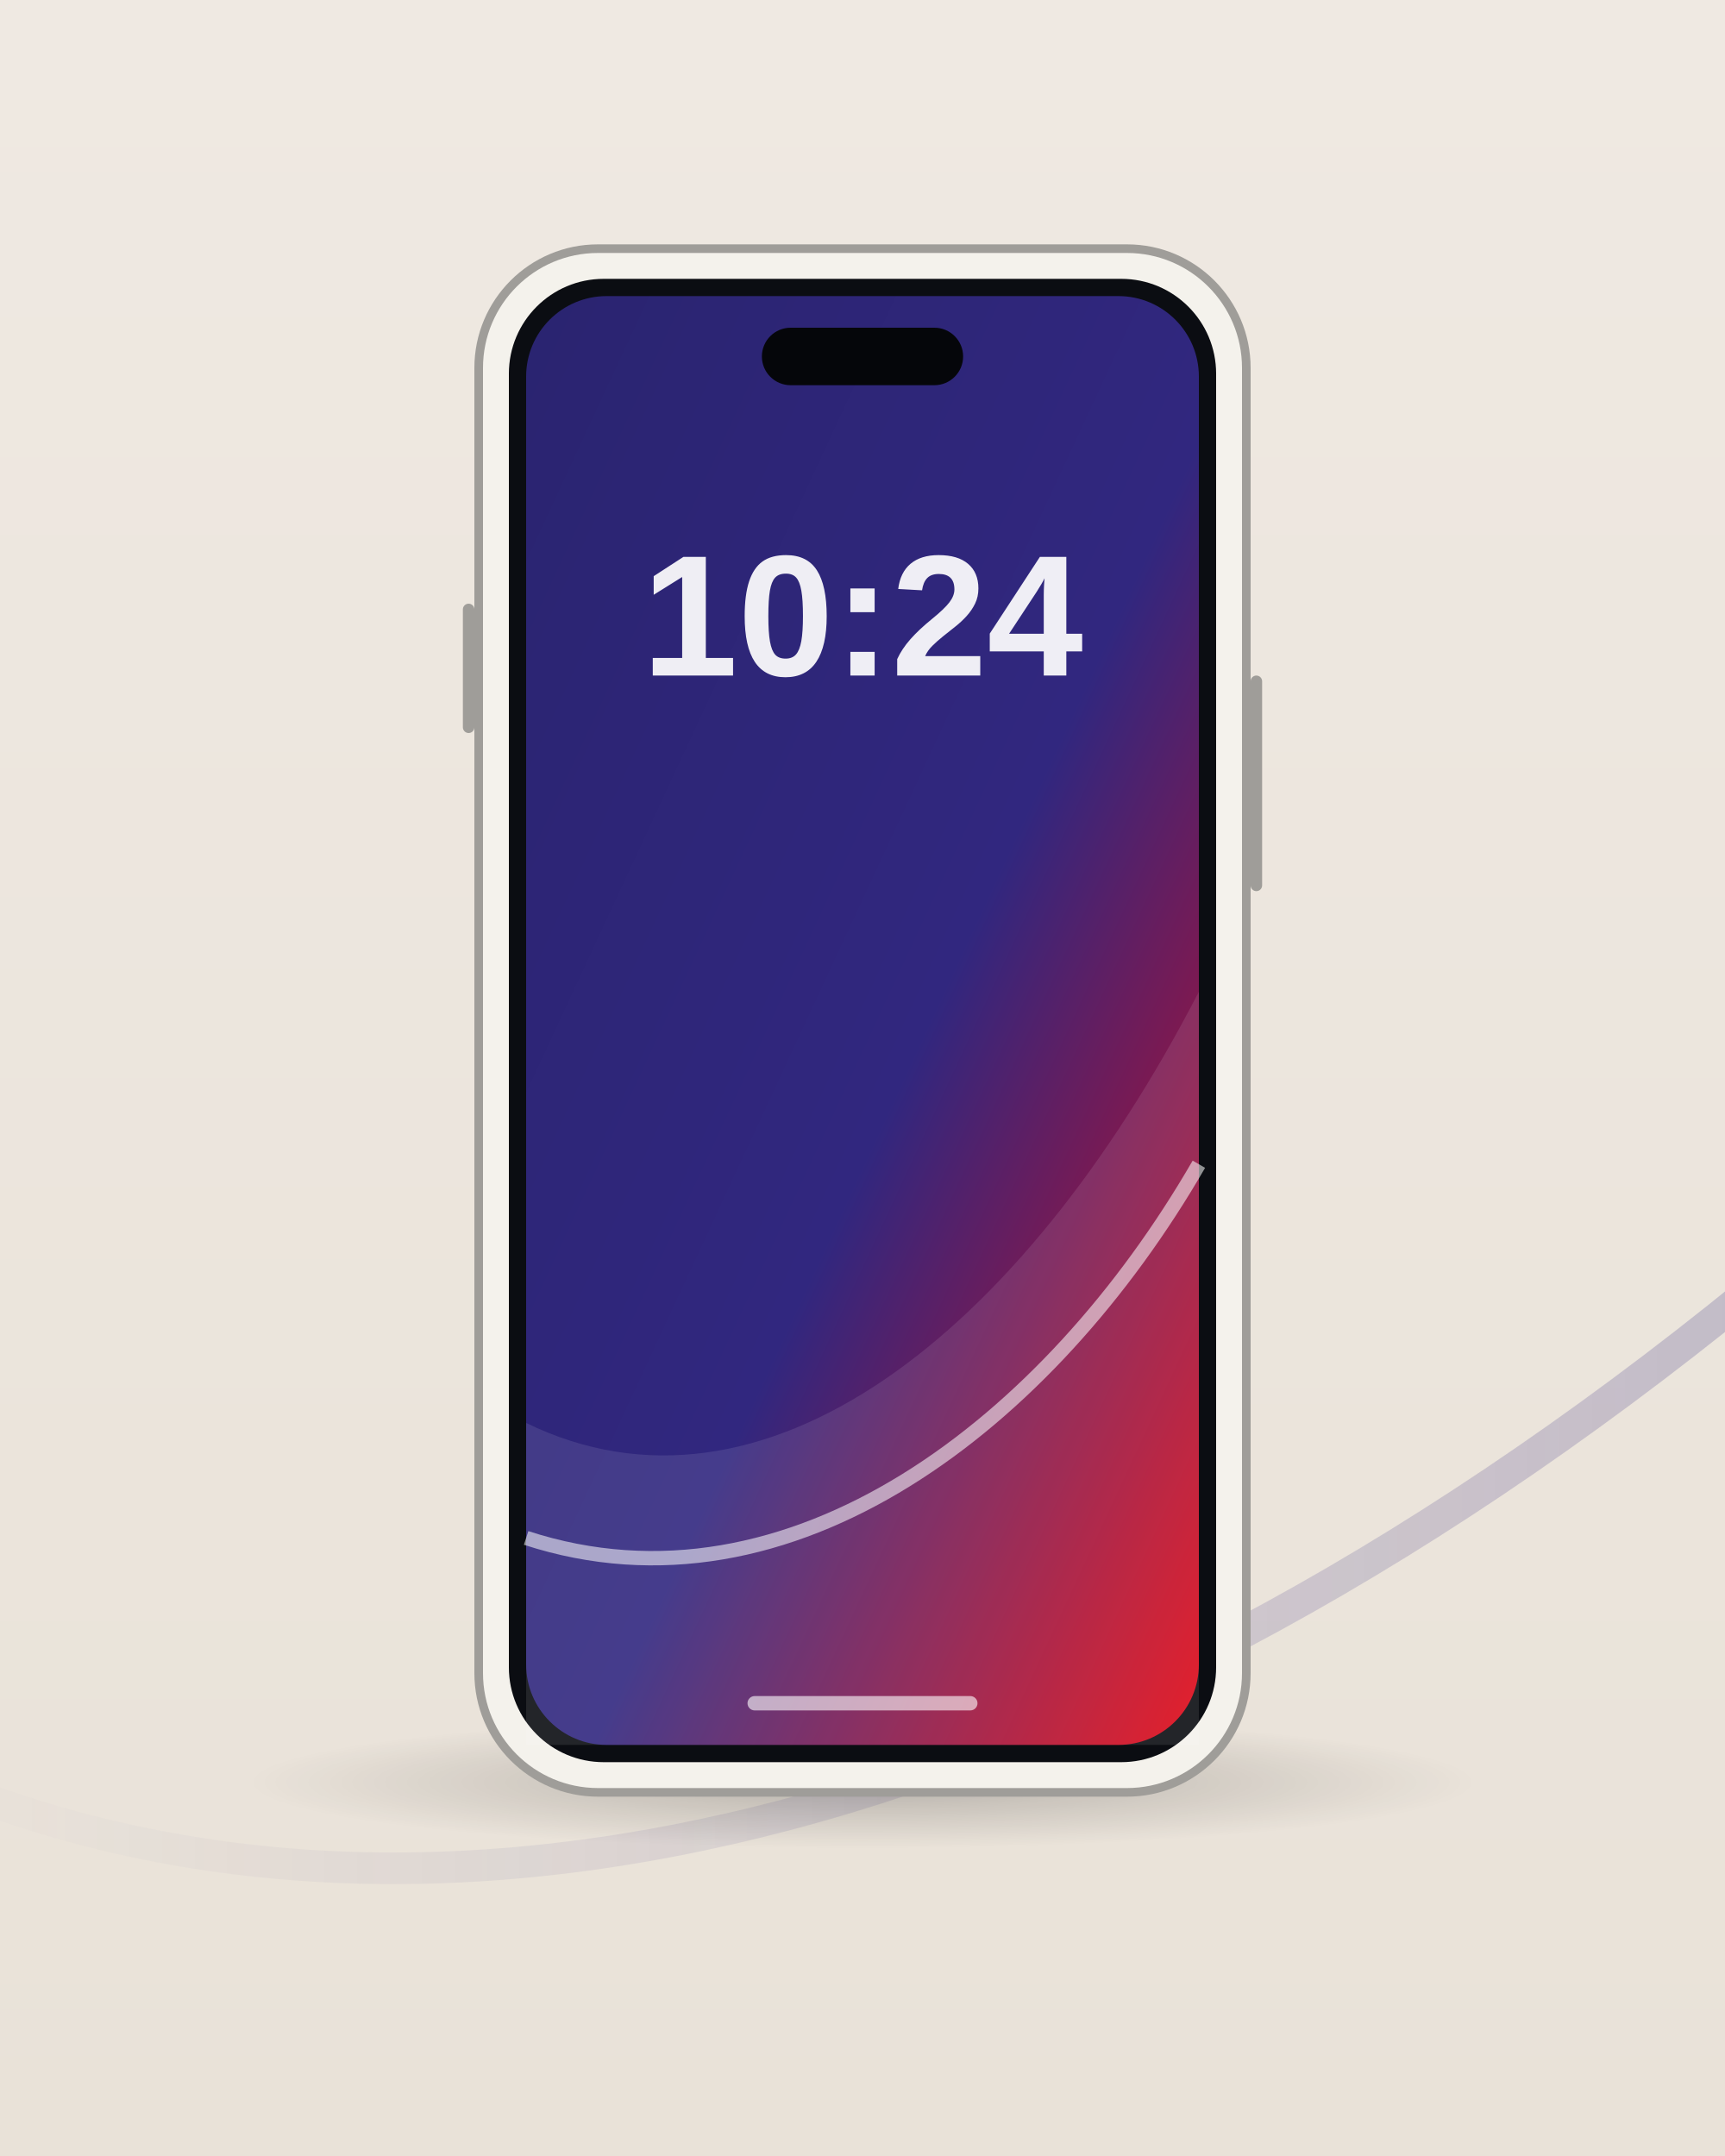
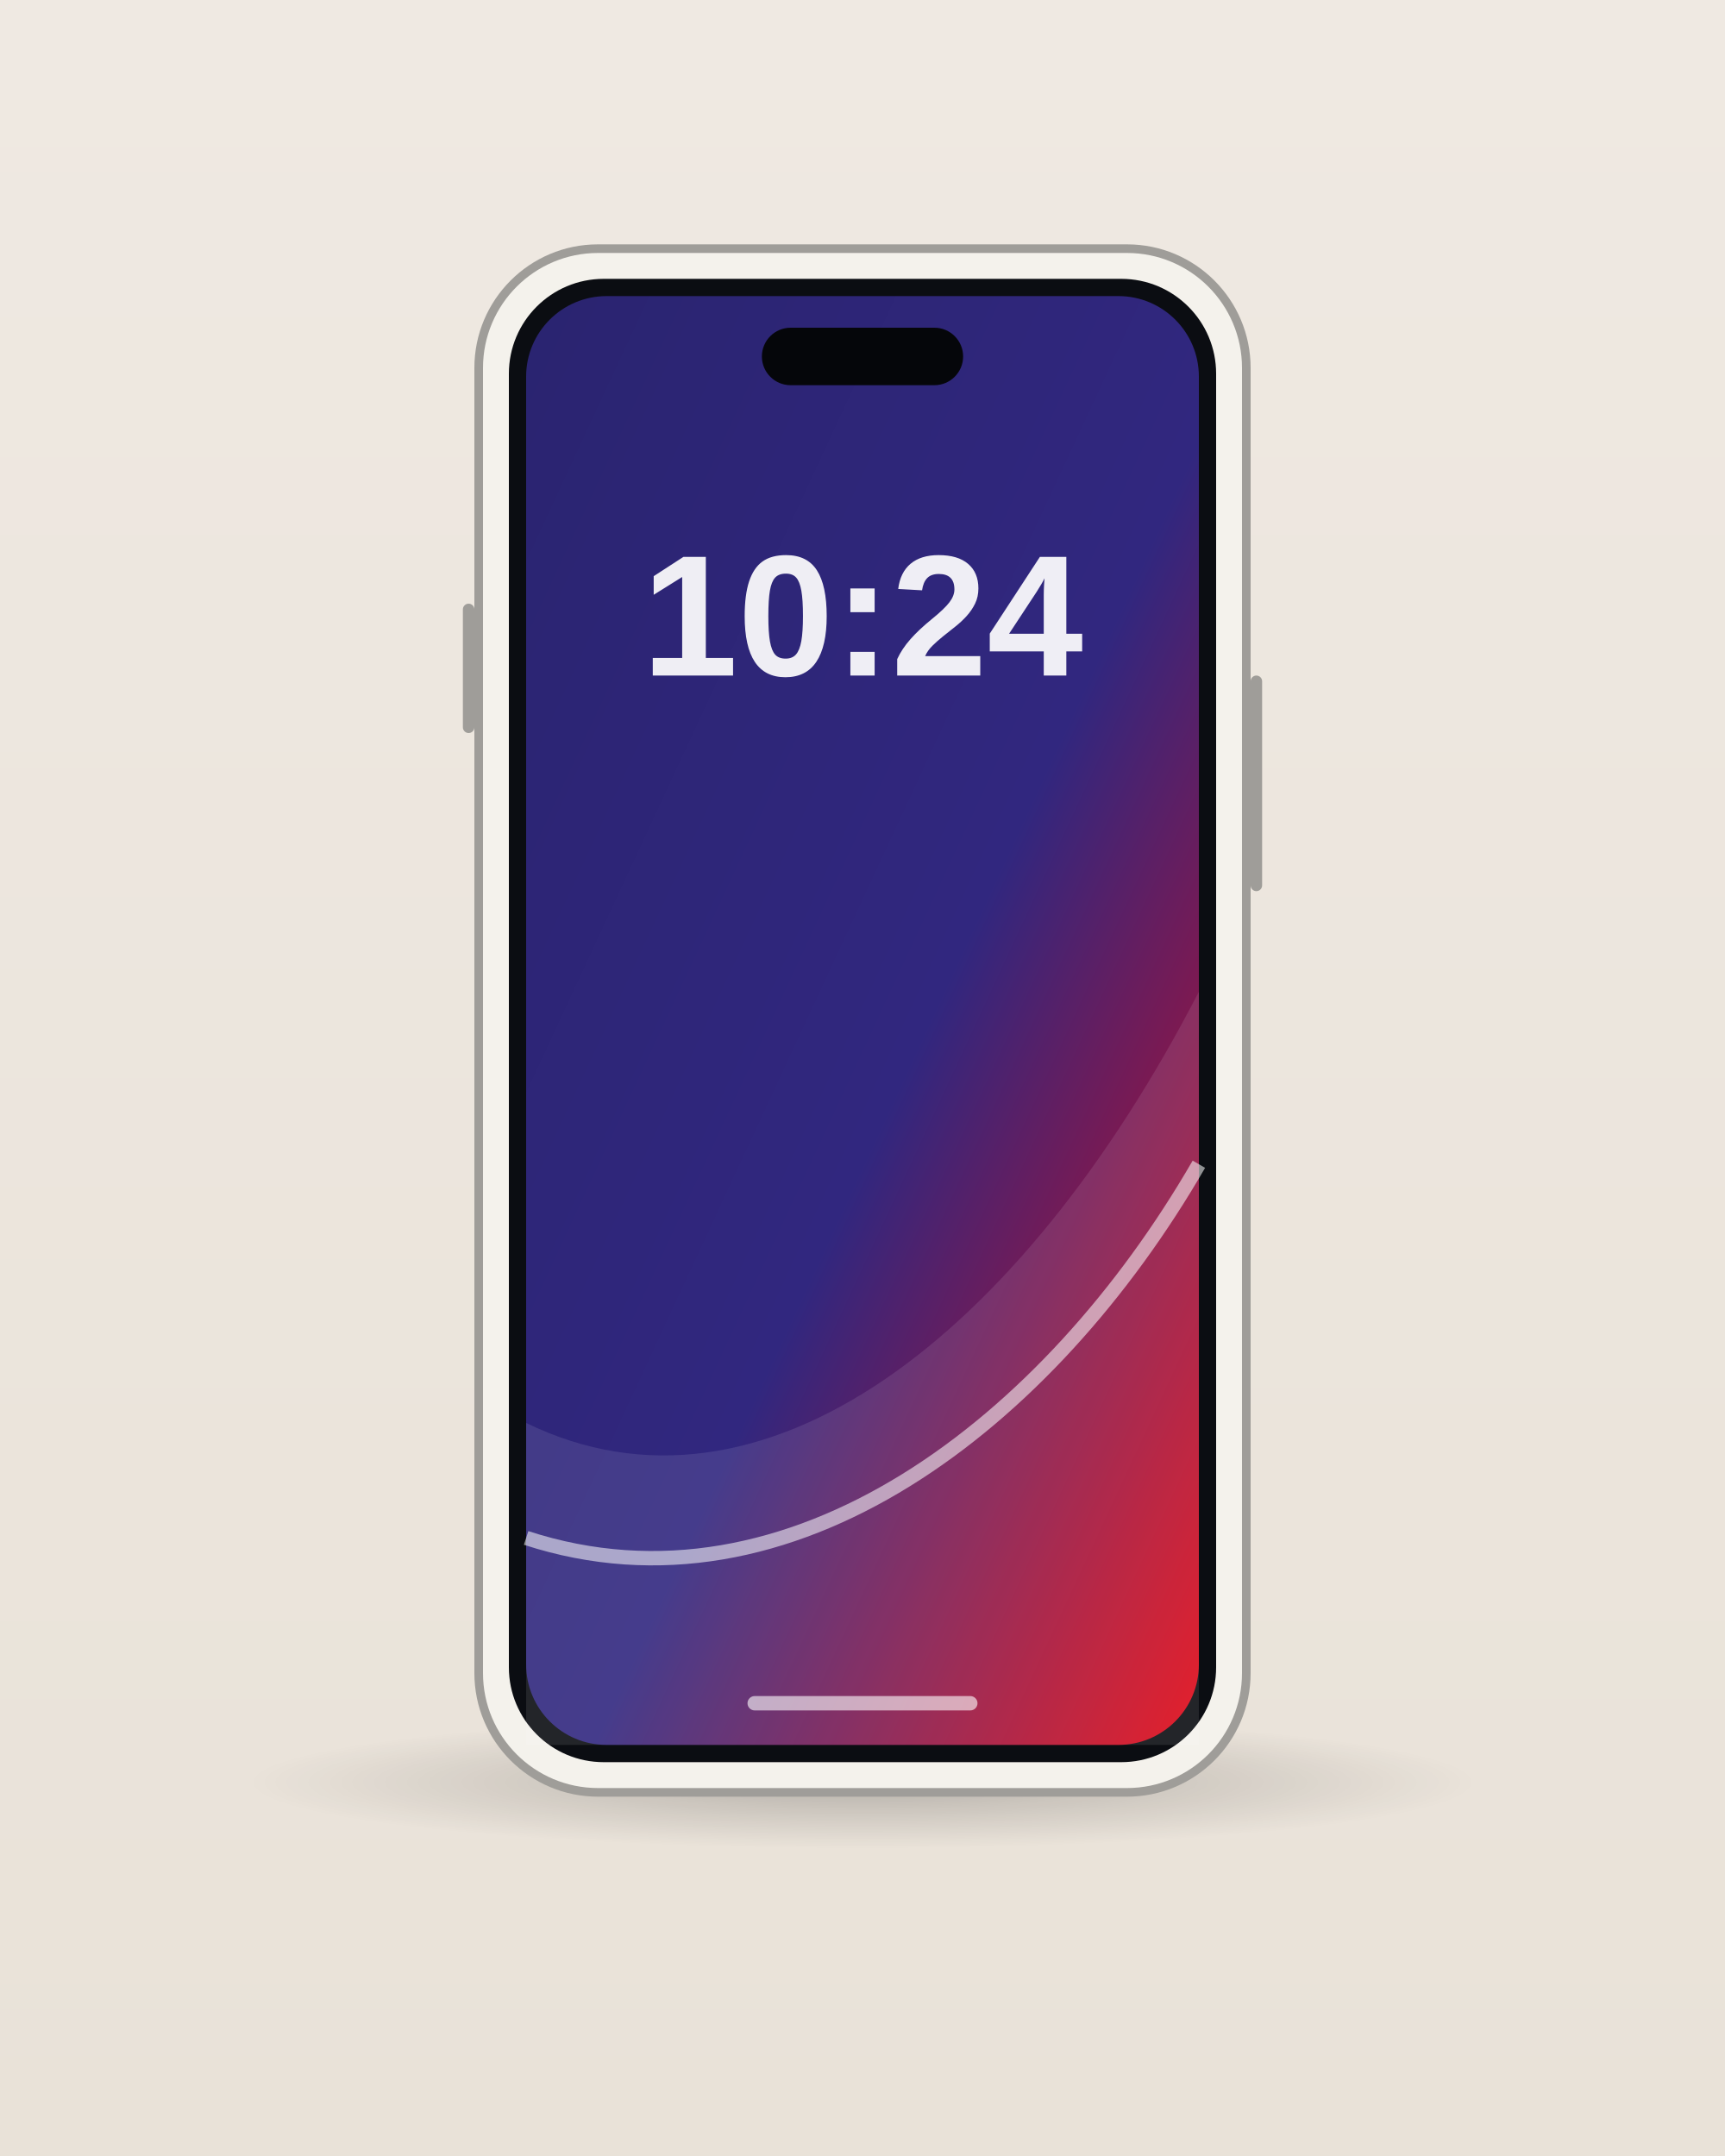
<svg xmlns="http://www.w3.org/2000/svg" viewBox="0 0 1200 1500" width="1200" height="1500">
  <defs>
    <linearGradient id="bg" x1="0" y1="0" x2="0" y2="1">
      <stop offset="0" stop-color="#efe9e2" />
      <stop offset="1" stop-color="#E9E2D8" />
    </linearGradient>
    <radialGradient id="floor" cx="0.5" cy="0.5" r="0.5">
      <stop offset="0" stop-color="#000" stop-opacity="0.22" />
      <stop offset="1" stop-color="#000" stop-opacity="0" />
    </radialGradient>
    <linearGradient id="rib" x1="0" y1="0" x2="1" y2="0">
      <stop offset="0" stop-color="#31277F" stop-opacity="0" />
      <stop offset="1" stop-color="#31277F" stop-opacity="0.22" />
    </linearGradient>
  </defs>
  <rect width="1200" height="1500" fill="url(#bg)" />
-   <path d="M-40 1240 C 300 1380, 760 1280, 1240 880" fill="none" stroke="url(#rib)" stroke-width="22" stroke-linecap="round" />
  <ellipse cx="600" cy="1240" rx="430" ry="46" fill="url(#floor)" />
  <g transform="translate(330 170)">
    <rect width="540" height="1080" rx="86" fill="#9f9d99" />
    <rect x="6" y="6" width="528" height="1068" rx="80" fill="#F4F2EC" />
    <rect x="24" y="24" width="492" height="1032" rx="66" fill="#0B0D12" />
    <defs>
      <linearGradient id="scr" x1="0" y1="0" x2="1" y2="1">
        <stop offset="0" stop-color="#2A2470" />
        <stop offset="0.55" stop-color="#31277F" />
        <stop offset="1" stop-color="#E30713" />
      </linearGradient>
    </defs>
    <rect x="36" y="36" width="468" height="1008" rx="56" fill="url(#scr)" />
    <path d="M36 820 C 200 900, 380 760, 504 520 L504 1044 L36 1044 Z" fill="#fff" opacity="0.10" />
    <path d="M36 900 C 220 960, 400 820, 504 640" fill="none" stroke="#fff" stroke-opacity="0.55" stroke-width="10" />
    <rect x="200" y="58" width="140" height="40" rx="20" fill="#05060A" />
    <text x="270" y="300" text-anchor="middle" font-family="Arial, sans-serif" font-size="120" font-weight="700" fill="#fff" opacity="0.92">10:24</text>
    <rect x="190" y="1010" width="160" height="10" rx="5" fill="#fff" opacity="0.6" />
    <rect x="-8" y="250" width="8" height="90" rx="4" fill="#9f9d99" />
    <rect x="540" y="300" width="8" height="150" rx="4" fill="#9f9d99" />
  </g>
</svg>
